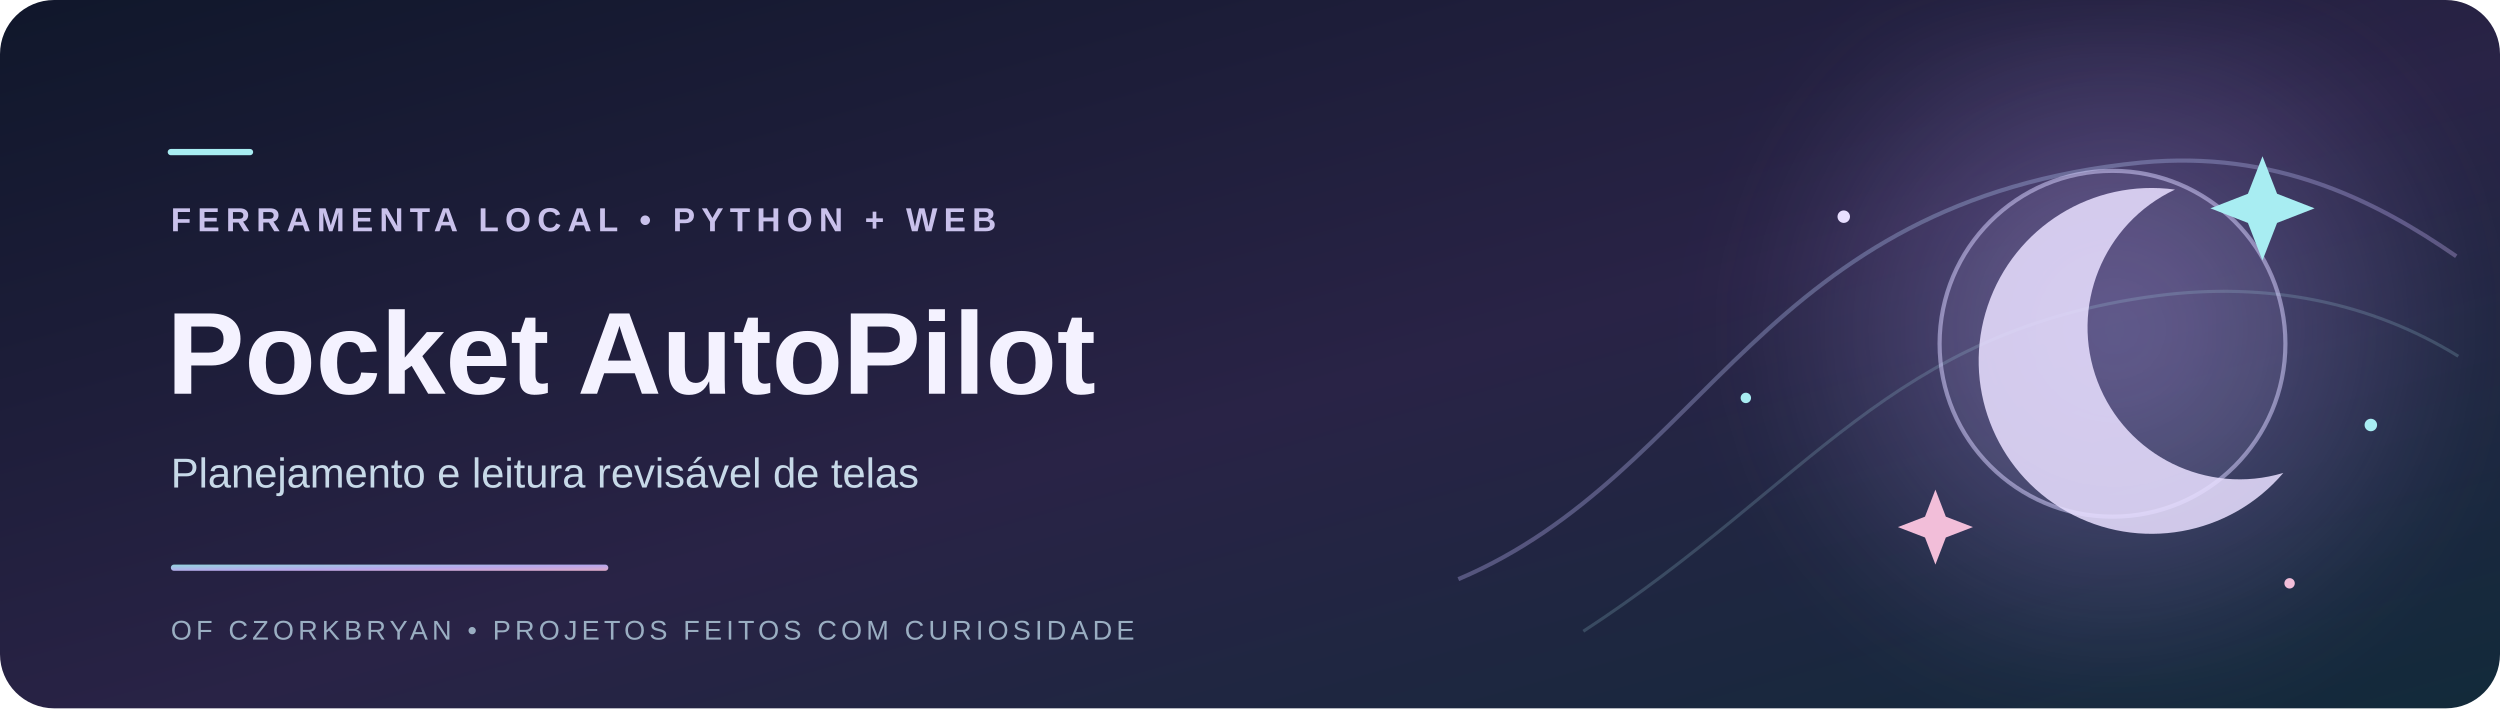
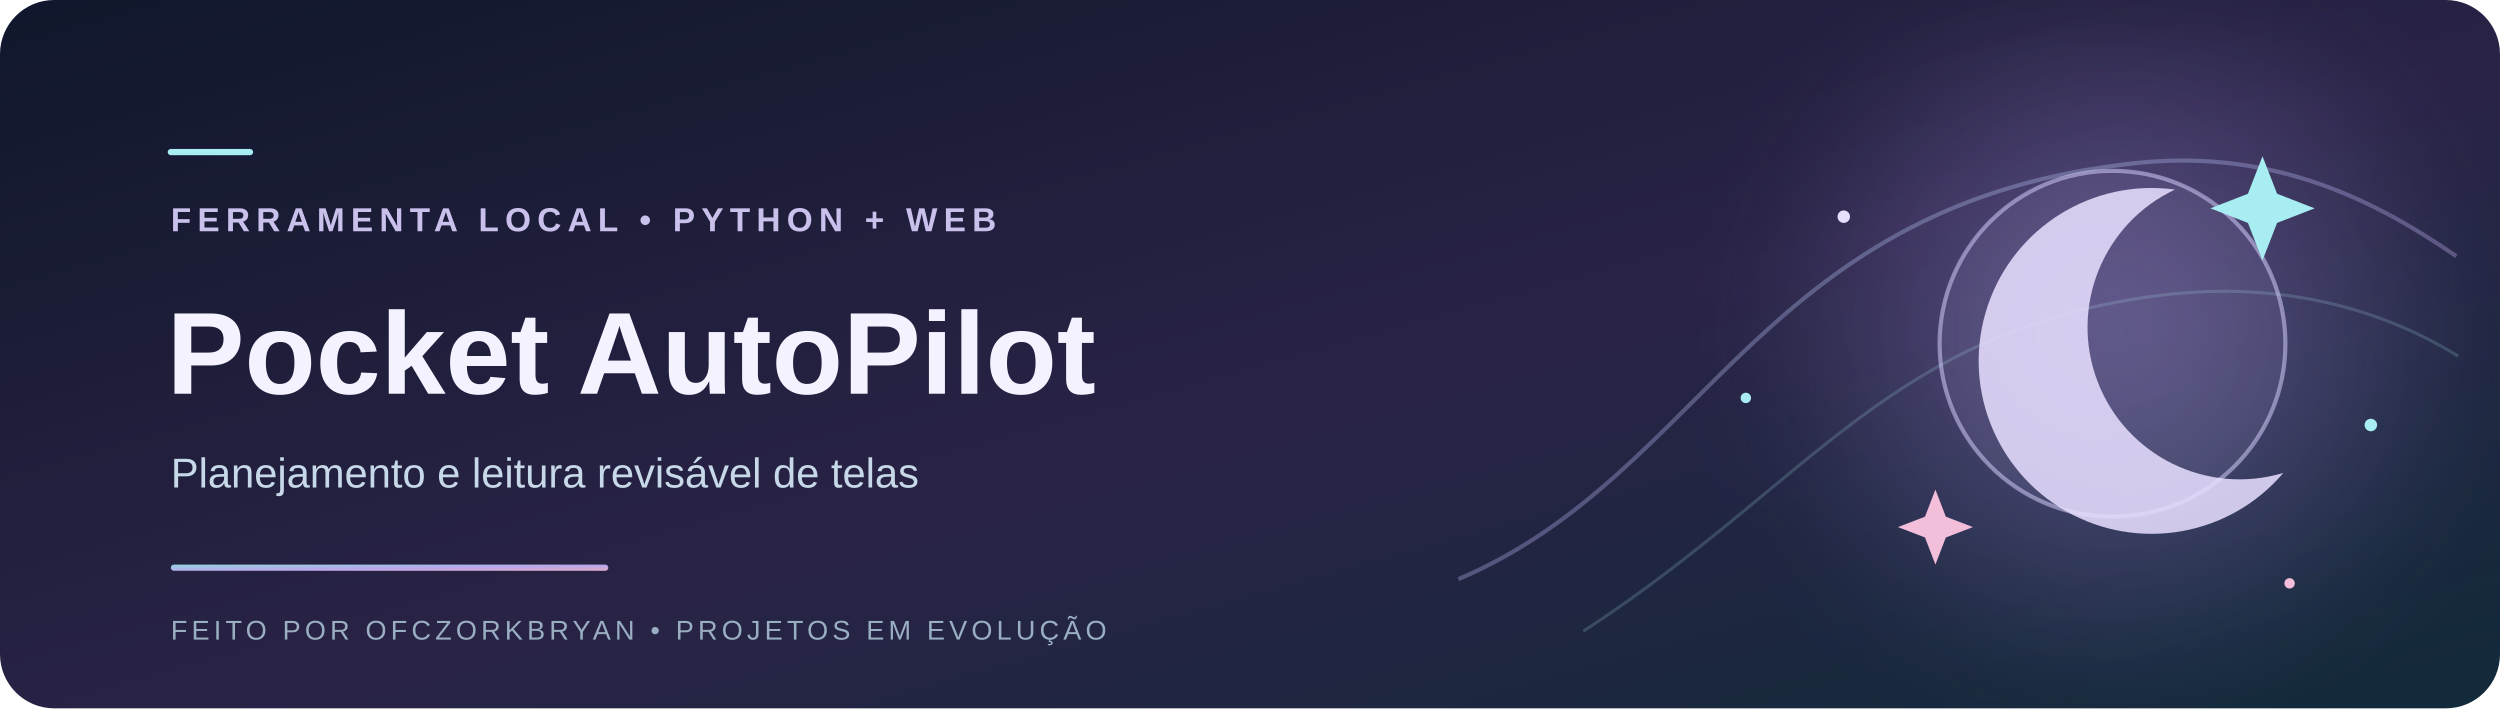
<svg xmlns="http://www.w3.org/2000/svg" width="1200" height="340" viewBox="0 0 1200 340" role="img" aria-labelledby="title desc">
  <defs>
    <linearGradient id="bg" x1="0" y1="0" x2="1" y2="1">
      <stop stop-color="#10172B" />
      <stop offset=".54" stop-color="#292346" />
      <stop offset="1" stop-color="#122A3A" />
    </linearGradient>
    <radialGradient id="aura">
      <stop stop-color="#BFA7FF" stop-opacity=".38" />
      <stop offset="1" stop-color="#BFA7FF" stop-opacity="0" />
    </radialGradient>
    <linearGradient id="line" x1="0" y1="0" x2="1" y2="1">
      <stop stop-color="#9FE8F0" />
      <stop offset=".55" stop-color="#C8B7FF" />
      <stop offset="1" stop-color="#F3B8D4" />
    </linearGradient>
    <filter id="blur">
      <feGaussianBlur stdDeviation="24" />
    </filter>
  </defs>
  <rect width="1200" height="340" rx="26" fill="url(#bg)" />
  <circle cx="1015" cy="158" r="180" fill="url(#aura)" filter="url(#blur)" />
  <path d="M700 278C820 227 845 96 1028 78c64-6 112 18 151 45" fill="none" stroke="url(#line)" stroke-opacity=".32" stroke-width="2" />
  <path d="M760 303c109-71 147-144 275-161 53-7 103 3 145 29" fill="none" stroke="#A9DDE9" stroke-opacity=".2" stroke-width="1.5" />
  <circle cx="1014" cy="165" r="83" fill="#D7D2FF" fill-opacity=".08" stroke="#D7D2FF" stroke-opacity=".52" stroke-width="2" />
  <path d="M1044 91a83 83 0 1 0 52 136a73 73 0 0 1-52-136Z" fill="#E8DFFF" fill-opacity=".86" />
  <path d="M1086 75l7 18 18 7-18 7-7 18-7-18-18-7 18-7z" fill="#A8EDF2" />
  <path d="M929 235l5 13 13 5-13 5-5 13-5-13-13-5 13-5z" fill="#F2BED9" />
  <circle cx="885" cy="104" r="3" fill="#E8DFFF" />
  <circle cx="1138" cy="204" r="3" fill="#A8EDF2" />
  <circle cx="1099" cy="280" r="2.5" fill="#F2BED9" />
  <circle cx="838" cy="191" r="2.5" fill="#A8EDF2" />
  <path d="M82 73h38" stroke="#A8EDF2" stroke-width="3" stroke-linecap="round" />
  <text x="82" y="111" fill="#C9C1EB" font-family="Segoe UI,Arial,sans-serif" font-size="16" font-weight="700" letter-spacing="3">FERRAMENTA LOCAL • PYTHON + WEB</text>
  <text x="80" y="189" fill="#F4F2FF" font-family="Segoe UI,Arial,sans-serif" font-size="56" font-weight="750">Pocket AutoPilot</text>
  <text x="82" y="234" fill="#C7D9E8" font-family="Segoe UI,Arial,sans-serif" font-size="20">Planejamento e leitura revisável de telas</text>
  <rect x="82" y="271" width="210" height="3" rx="1.5" fill="url(#line)" opacity=".9" />
-   <text x="82" y="307" fill="#9AAEC2" font-family="Segoe UI,Arial,sans-serif" font-size="13" letter-spacing="2">OF CZORKBRYAN  •  PROJETOS FEITOS COM CURIOSIDADE</text>
+   <text x="82" y="307" fill="#9AAEC2" font-family="Segoe UI,Arial,sans-serif" font-size="13" letter-spacing="2">FEITO POR OFCZORKBRYAN  •  PROJETOS EM EVOLUÇÃO</text>
</svg>
